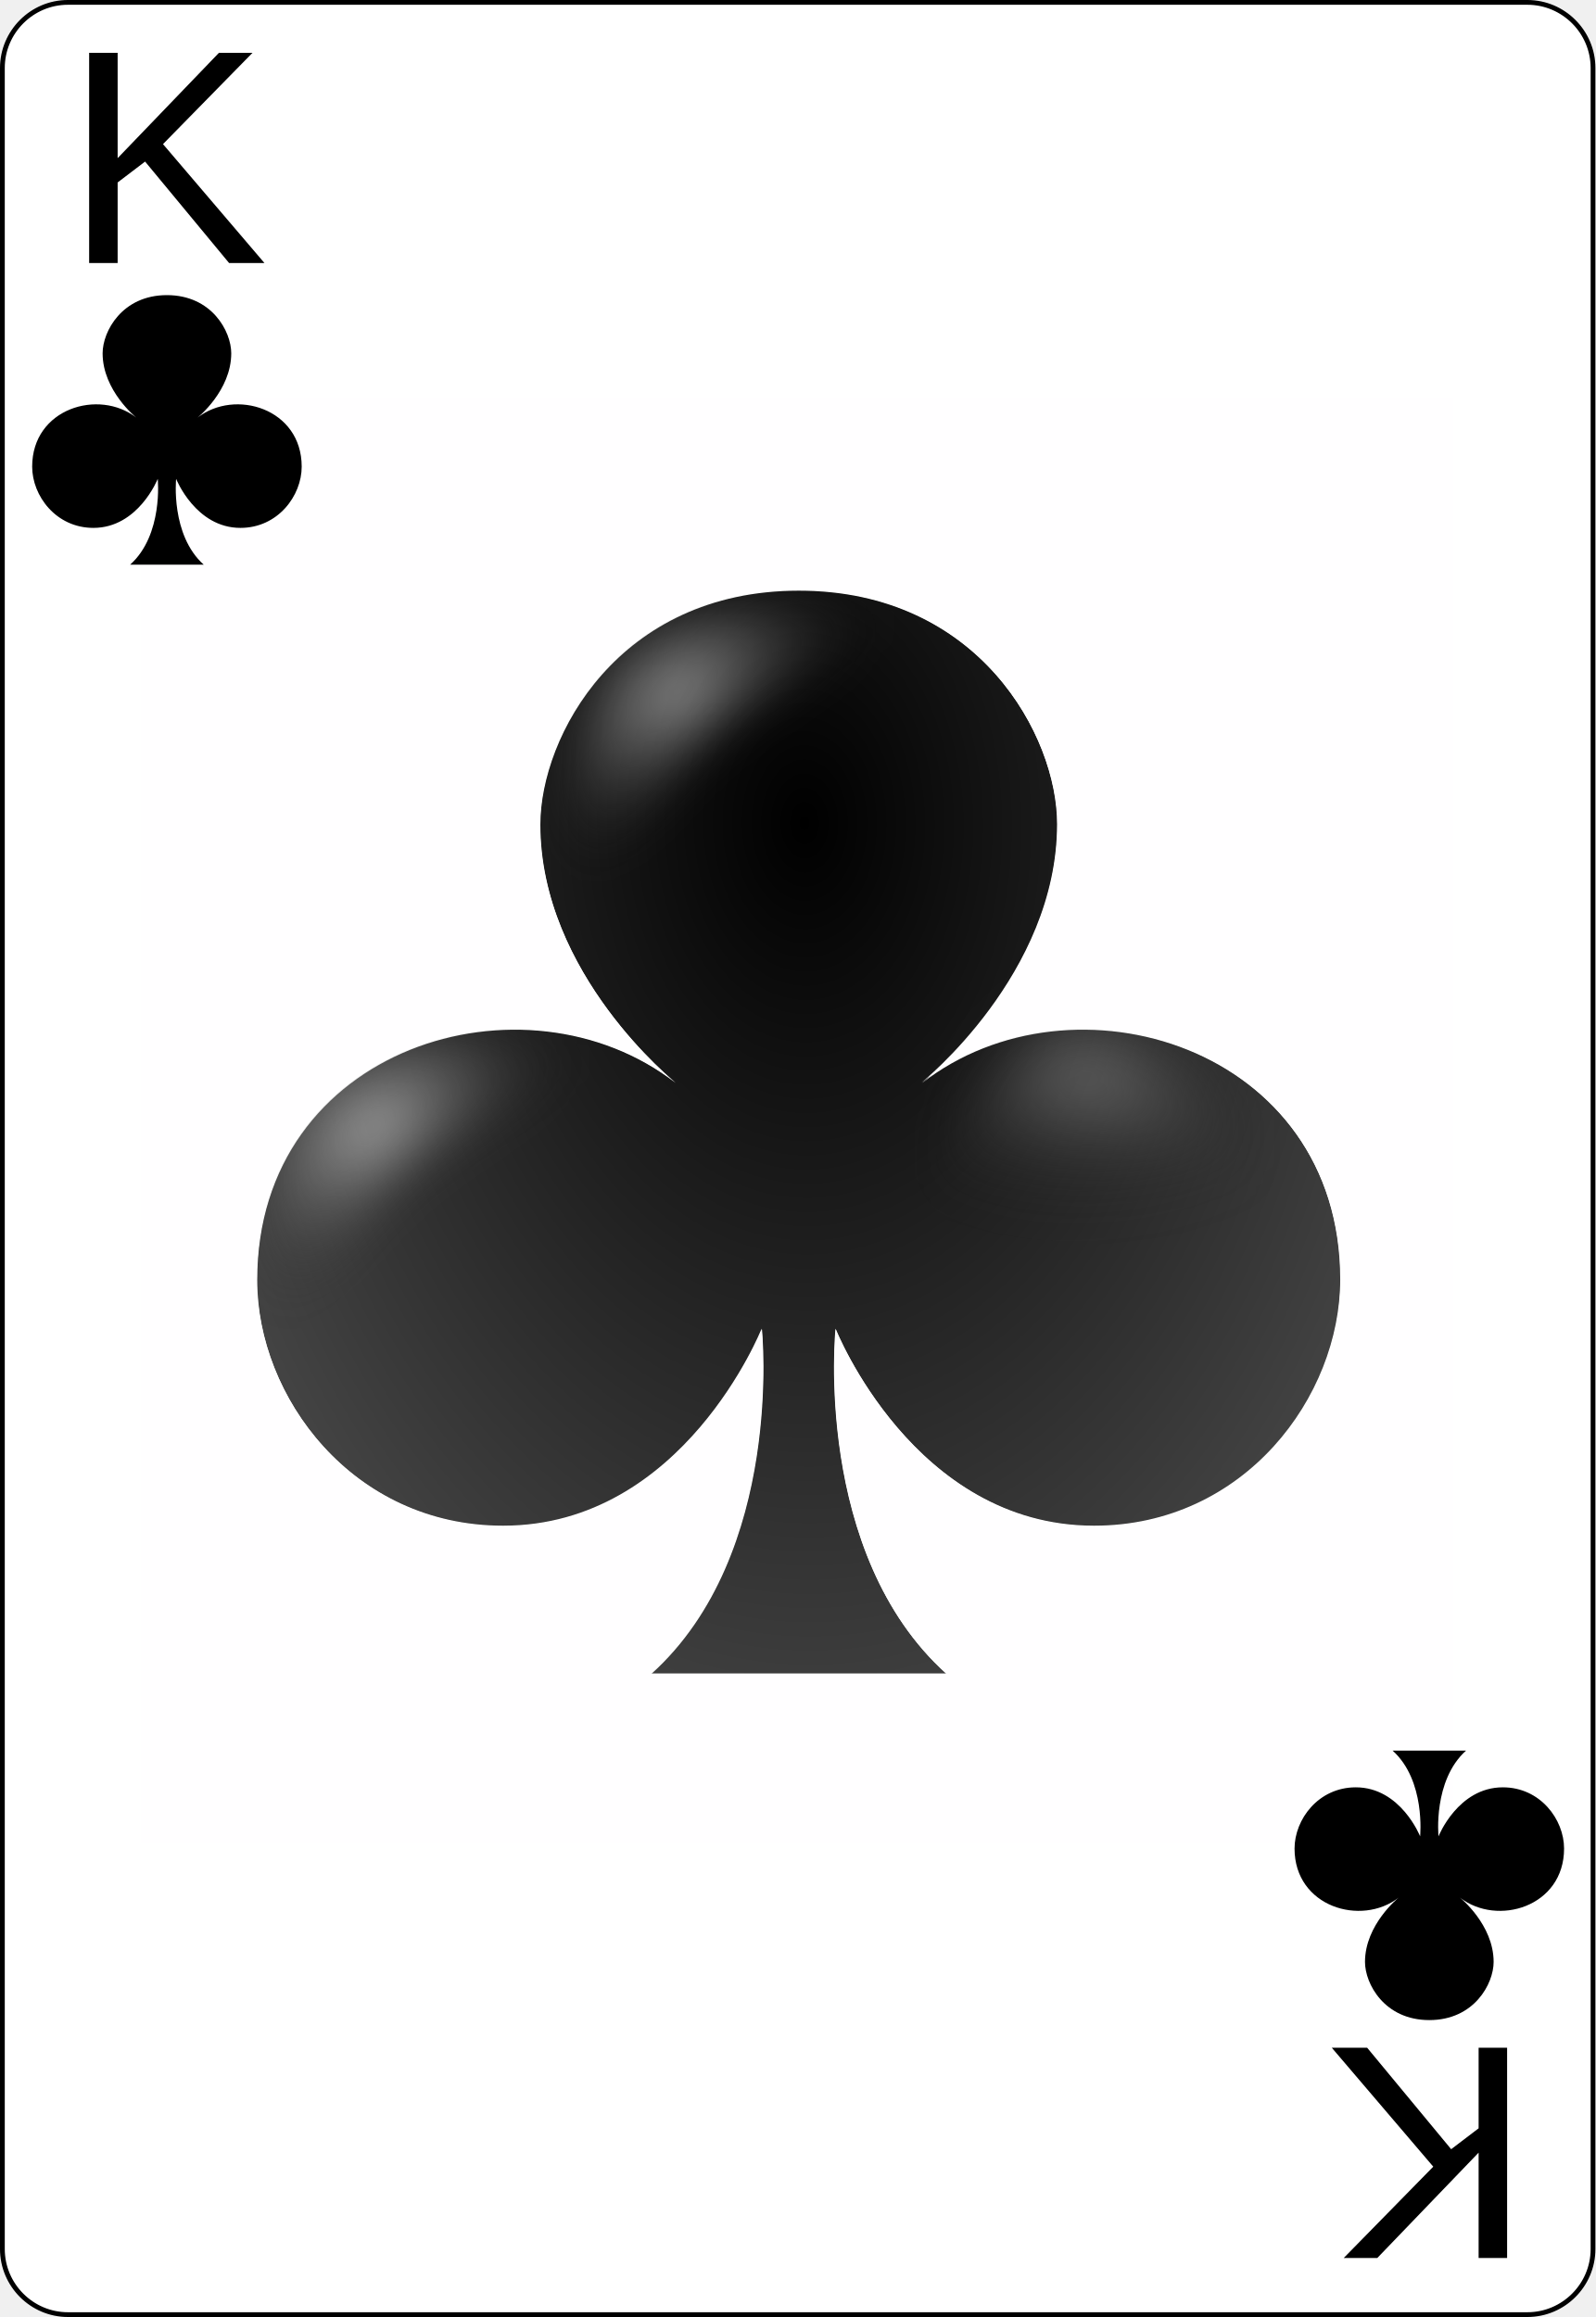
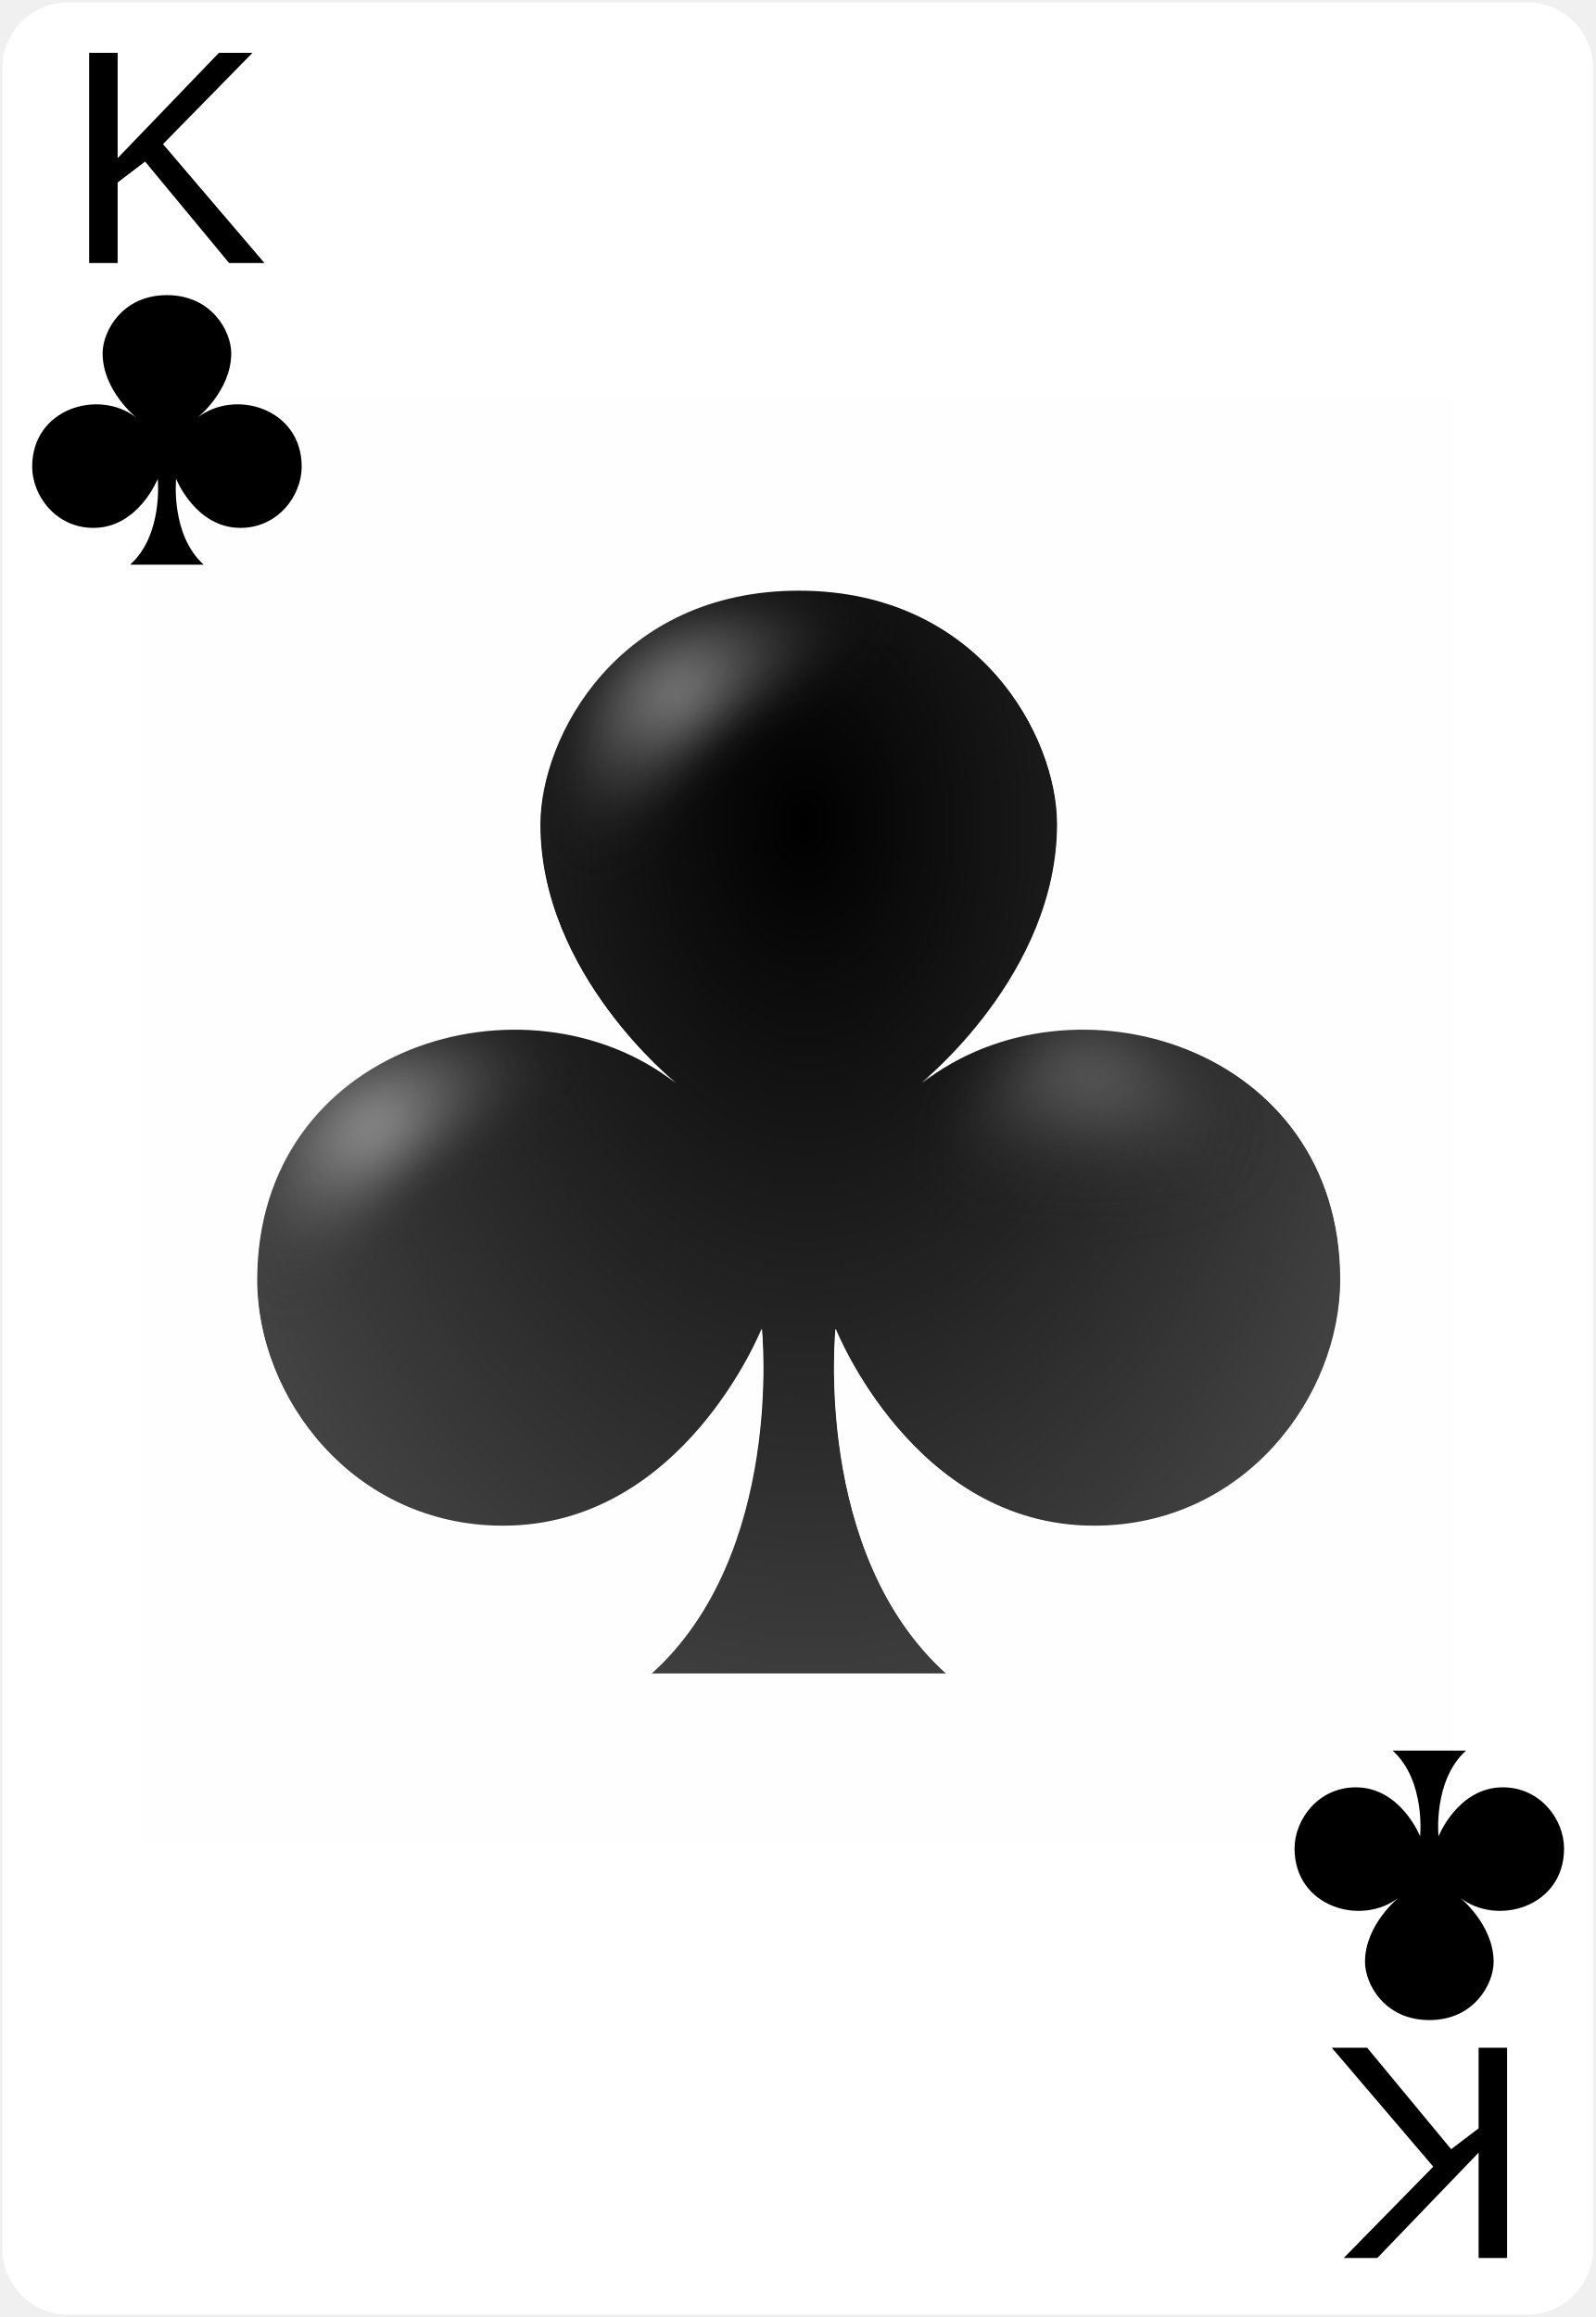
<svg xmlns="http://www.w3.org/2000/svg" xmlns:xlink="http://www.w3.org/1999/xlink" width="167.087pt" height="242.667pt" viewBox="0 0 167.087 242.667" xml:space="preserve" id="svg2" version="1.1">
  <defs id="defs41">
    <radialGradient xlink:href="#linearGradient2984" id="radialGradient3760" cx="48.231" cy="18.138" fx="48.231" fy="18.138" r="9.5" gradientUnits="userSpaceOnUse" gradientTransform="matrix(-1.560526,0.01828294,-0.02684055,-2.290953,123.9838,58.80911)" />
    <linearGradient id="linearGradient2984">
      <stop style="stop-color:#000000;stop-opacity:1;" offset="0" id="stop2986" />
      <stop style="stop-color:#000000;stop-opacity:0.656;" offset="1" id="stop2988" />
    </linearGradient>
    <radialGradient xlink:href="#linearGradient3784" id="radialGradient3792" cx="171.487" cy="511.223" fx="171.487" fy="511.223" r="81.903" gradientTransform="matrix(1.152989,-0.6739155,0.3948202,0.6754904,-233.6326,270.4008)" gradientUnits="userSpaceOnUse" />
    <linearGradient id="linearGradient3784">
      <stop style="stop-color:#ffffff;stop-opacity:0.534;" offset="0" id="stop3786" />
      <stop style="stop-color:#000000;stop-opacity:0;" offset="1" id="stop3788" />
    </linearGradient>
    <filter color-interpolation-filters="sRGB" id="filter3834" x="-0.139" width="1.279" y="-0.162" height="1.325">
      <feGaussianBlur stdDeviation="9.511" id="feGaussianBlur3836" />
    </filter>
    <radialGradient r="81.903" fy="511.223" fx="171.487" cy="511.223" cx="171.487" gradientTransform="matrix(1.152989,-0.6739155,0.3948202,0.6754904,-233.6326,270.4008)" gradientUnits="userSpaceOnUse" id="radialGradient3855" xlink:href="#linearGradient3784-4" />
    <linearGradient id="linearGradient3784-4">
      <stop style="stop-color:#ffffff;stop-opacity:0.519;" offset="0" id="stop3786-8" />
      <stop style="stop-color:#000000;stop-opacity:0;" offset="1" id="stop3788-6" />
    </linearGradient>
    <filter color-interpolation-filters="sRGB" id="filter3834-6" x="-0.139" width="1.279" y="-0.162" height="1.325">
      <feGaussianBlur stdDeviation="9.511" id="feGaussianBlur3836-6" />
    </filter>
    <radialGradient r="81.903" fy="461.841" fx="181.694" cy="461.841" cx="181.694" gradientTransform="matrix(1.152989,-0.6739155,0.3948202,0.6754904,-233.6326,270.4008)" gradientUnits="userSpaceOnUse" id="radialGradient3916" xlink:href="#linearGradient3784-3" />
    <linearGradient id="linearGradient3784-3">
      <stop style="stop-color:#ffffff;stop-opacity:0.702;" offset="0" id="stop3786-86" />
      <stop style="stop-color:#000000;stop-opacity:0;" offset="1" id="stop3788-2" />
    </linearGradient>
    <filter color-interpolation-filters="sRGB" id="filter3834-7" x="-0.139" width="1.279" y="-0.162" height="1.325">
      <feGaussianBlur stdDeviation="9.511" id="feGaussianBlur3836-0" />
    </filter>
  </defs>
-   <g id="Layer_x0020_1" style="fill-rule:nonzero;clip-rule:nonzero;stroke:#000000;stroke-miterlimit:4;">
-     <path style="fill:#FFFFFF;stroke-width:0.5;" d="M166.837,235.548c0,3.777-3.087,6.869-6.871,6.869H7.111c-3.775,0-6.861-3.092-6.861-6.869V7.12C0.25,3.343,3.336,0.25,7.111,0.25h152.855    c3.784,0,6.871,3.093,6.871,6.87v228.428z" id="path5" />
+   <g id="Layer_x0020_1" style="fill-rule:nonzero;clip-rule:nonzero;stroke:none;stroke-miterlimit:4;">
+     <path style="fill:#FFFFFF;stroke:none;" d="M166.837,235.548c0,3.777-3.087,6.869-6.871,6.869H7.111c-3.775,0-6.861-3.092-6.861-6.869V7.12C0.25,3.343,3.336,0.25,7.111,0.25h152.855    c3.784,0,6.871,3.093,6.871,6.87v228.428z" id="path5" />
    <g style="stroke:none;" id="g7">
      <g id="g9">
				
			</g>
    </g>
    <g id="g15">
			
		</g>
    <g id="g19">
			
		</g>
    <g style="stroke:none;" id="g23">
      <g id="g25">
				
			</g>
    </g>
    <g style="stroke:none;" id="g31">
      <g id="g33">
				
			</g>
    </g>
  </g>
  <text xml:space="preserve" style="font-size:32px;font-style:normal;font-weight:normal;line-height:125%;letter-spacing:0px;word-spacing:0px;fill:#000000;fill-opacity:1;stroke:none;font-family:Bitstream Vera Sans" x="6.711" y="27.548" id="text3788">
    <tspan id="tspan3790" x="6.711" y="27.548" style="font-style:normal;font-variant:normal;font-weight:normal;font-stretch:normal;font-family:Arial;-inkscape-font-specification:Arial">K</tspan>
  </text>
  <g transform="matrix(0.206146,0,0,0.206146,8.870546,16.51276)" id="g3804">
    <g id="layer1-1" transform="matrix(28.96992,0,0,28.96992,-1031.537,-187.3767)">
      <path style="fill:url(#radialGradient3760);fill-opacity:1" d="m 50.291,22.698 c 0,0 2.375,-1.9 2.375,-4.534 0,-1.542 -1.369,-4.102 -4.534,-4.102 -3.165,0 -4.534,2.561 -4.534,4.102 0,2.634 2.375,4.534 2.375,4.534 -2.638,-2.055 -7.341,-0.652 -7.341,3.455 0,2.056 1.68,4.318 4.318,4.318 3.165,0 4.534,-3.455 4.534,-3.455 0,0 0.402,3.938 -1.943,6.046 h 5.182 c -2.345,-2.107 -1.943,-6.046 -1.943,-6.046 0,0 1.369,3.455 4.534,3.455 2.639,0 4.318,-2.263 4.318,-4.318 0,-4.107 -4.703,-5.51 -7.341,-3.455 z" id="cl" />
    </g>
    <path transform="matrix(1.109126,0,0,1.207169,-37.34915,-111.3423)" id="path3762" d="m 117.301,604.266 c 0,0 -8.068,-94.95 22.857,-122.857 34.761,-31.369 140,-11.429 140,-11.429 0,0 -71.54,24.838 -100,48.571 -27.21,22.692 -62.857,85.714 -62.857,85.714 z" style="fill:url(#radialGradient3792);fill-opacity:1;stroke:none;filter:url(#filter3834)" />
    <path transform="matrix(1.109126,0,0,1.207169,117.2523,-332.2654)" id="path3762-6" d="m 117.301,604.266 c 0,0 -8.068,-94.95 22.857,-122.857 34.761,-31.369 140,-11.429 140,-11.429 0,0 -71.54,24.838 -100,48.571 -27.21,22.692 -62.857,85.714 -62.857,85.714 z" style="fill:url(#radialGradient3855);fill-opacity:1;stroke:none;filter:url(#filter3834-6)" />
    <path transform="matrix(1.142038,0.7029084,-0.8418848,1.367838,729.3719,-305.0747)" id="path3762-7" d="m 117.301,604.266 c 0,0 -8.068,-94.95 22.857,-122.857 34.761,-31.369 140,-11.429 140,-11.429 0,0 -71.54,24.838 -100,48.571 -27.21,22.692 -62.857,85.714 -62.857,85.714 z" style="fill:url(#radialGradient3916);fill-opacity:1;stroke:none;filter:url(#filter3834-7)" />
    <path id="rect3015" d="m 28.356,122.025 0,734.281 667.156,0 0,-734.281 -667.156,0 z m 334.281,97.625 c 91.69,0 131.375,74.172 131.375,118.844 0,76.307 -68.812,131.344 -68.812,131.344 76.423,-59.533 212.656,-18.886 212.656,100.094 0,59.533 -48.642,125.094 -125.094,125.094 -91.69,0 -131.344,-100.094 -131.344,-100.094 0,0 -11.653,114.117 56.281,175.156 l -150.125,0 c 67.934,-61.069 56.312,-175.156 56.312,-175.156 0,0 -39.654,100.094 -131.344,100.094 -76.423,0 -125.094,-65.532 -125.094,-125.094 0,-118.979 136.234,-159.627 212.656,-100.094 0,0 -68.812,-55.037 -68.812,-131.344 0,-44.643 39.654,-118.844 131.344,-118.844 z" style="fill:#fffeff;fill-opacity:1;fill-rule:nonzero;stroke:none" />
  </g>
  <g transform="matrix(1.485651,0,0,1.485651,-54.02466,10.01807)" id="layer1-1-4">
    <path id="cl-9" d="m 50.291,22.698 c 0,0 2.375,-1.9 2.375,-4.534 0,-1.542 -1.369,-4.102 -4.534,-4.102 -3.165,0 -4.534,2.561 -4.534,4.102 0,2.634 2.375,4.534 2.375,4.534 -2.638,-2.055 -7.341,-0.652 -7.341,3.455 0,2.056 1.68,4.318 4.318,4.318 3.165,0 4.534,-3.455 4.534,-3.455 0,0 0.402,3.938 -1.943,6.046 h 5.182 c -2.345,-2.107 -1.943,-6.046 -1.943,-6.046 0,0 1.369,3.455 4.534,3.455 2.639,0 4.318,-2.263 4.318,-4.318 0,-4.107 -4.703,-5.51 -7.341,-3.455 z" style="fill:#000000" />
  </g>
  <text xml:space="preserve" style="font-size:32px;font-style:normal;font-weight:normal;line-height:125%;letter-spacing:0px;word-spacing:0px;fill:#000000;fill-opacity:1;stroke:none;font-family:Bitstream Vera Sans" x="-160.464" y="-214.467" id="text3788-8" transform="scale(-1,-1)">
    <tspan id="tspan3790-7" x="-160.464" y="-214.467" style="font-style:normal;font-variant:normal;font-weight:normal;font-stretch:normal;font-family:Arial;-inkscape-font-specification:Arial">K</tspan>
  </text>
  <g transform="matrix(-1.485651,0,0,-1.485651,221.1992,232.4618)" id="layer1-1-4-1">
    <path id="cl-9-7" d="m 50.291,22.698 c 0,0 2.375,-1.9 2.375,-4.534 0,-1.542 -1.369,-4.102 -4.534,-4.102 -3.165,0 -4.534,2.561 -4.534,4.102 0,2.634 2.375,4.534 2.375,4.534 -2.638,-2.055 -7.341,-0.652 -7.341,3.455 0,2.056 1.68,4.318 4.318,4.318 3.165,0 4.534,-3.455 4.534,-3.455 0,0 0.402,3.938 -1.943,6.046 h 5.182 c -2.345,-2.107 -1.943,-6.046 -1.943,-6.046 0,0 1.369,3.455 4.534,3.455 2.639,0 4.318,-2.263 4.318,-4.318 0,-4.107 -4.703,-5.51 -7.341,-3.455 z" style="fill:#000000" />
  </g>
</svg>
